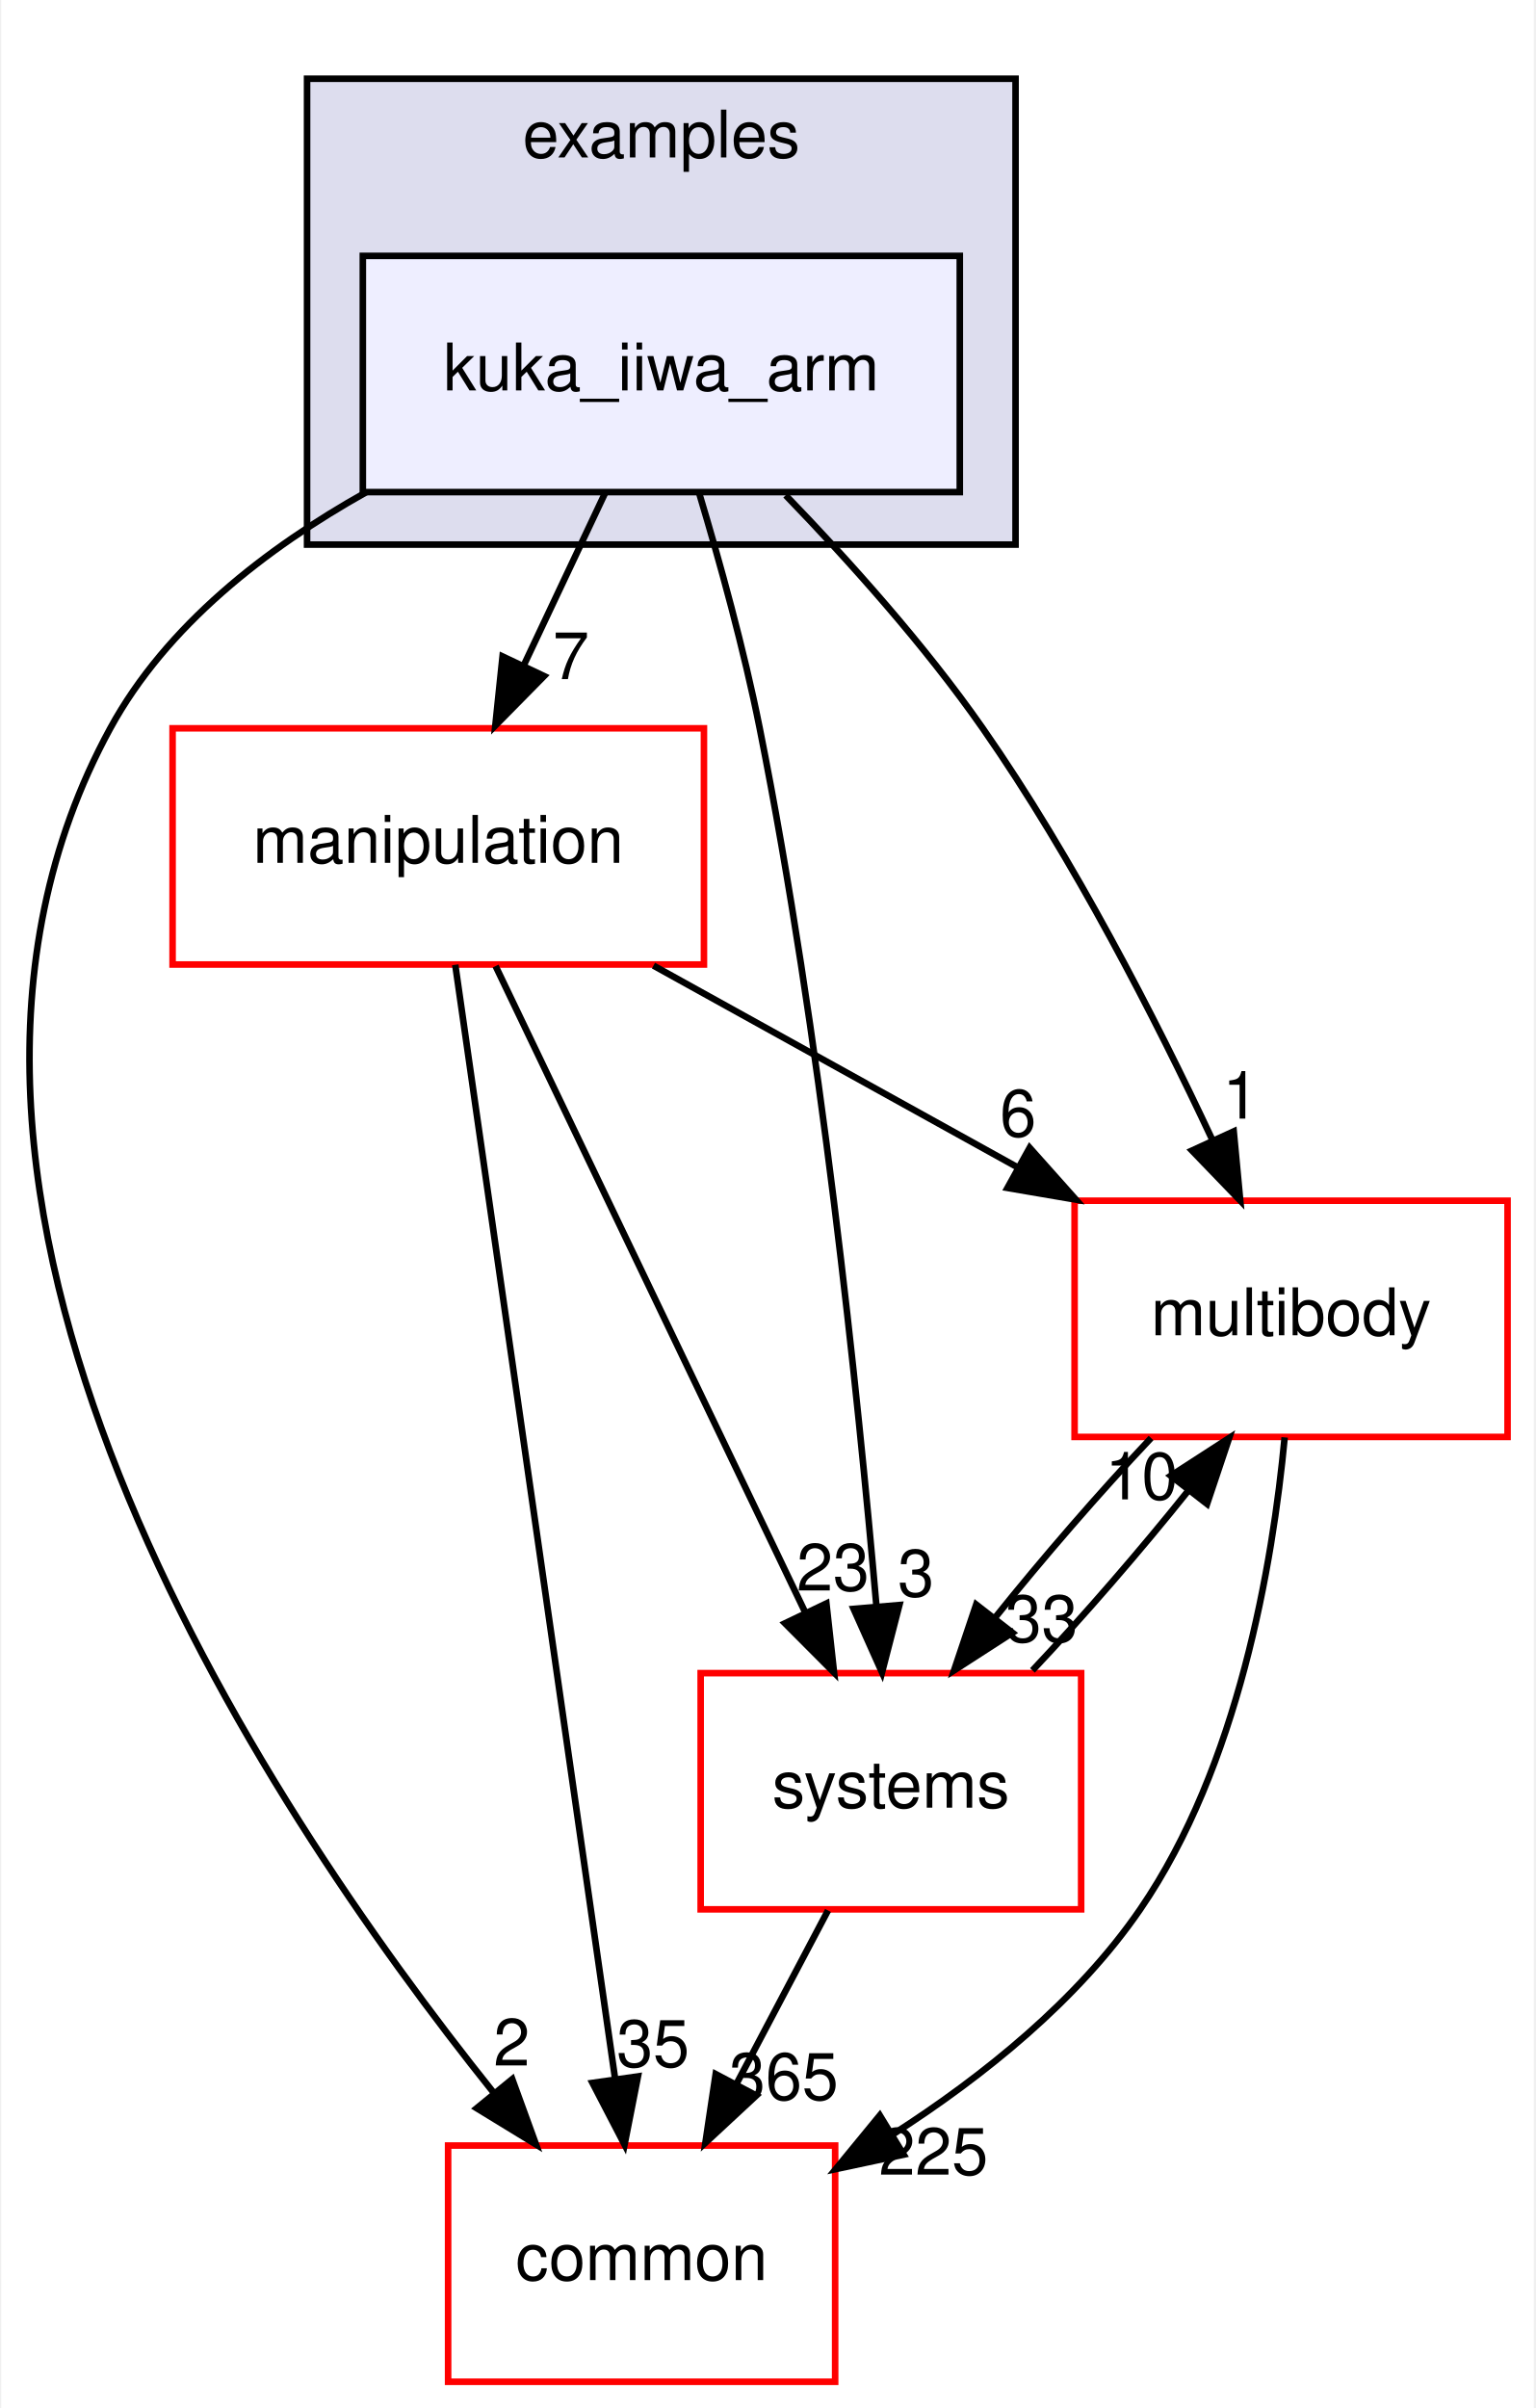
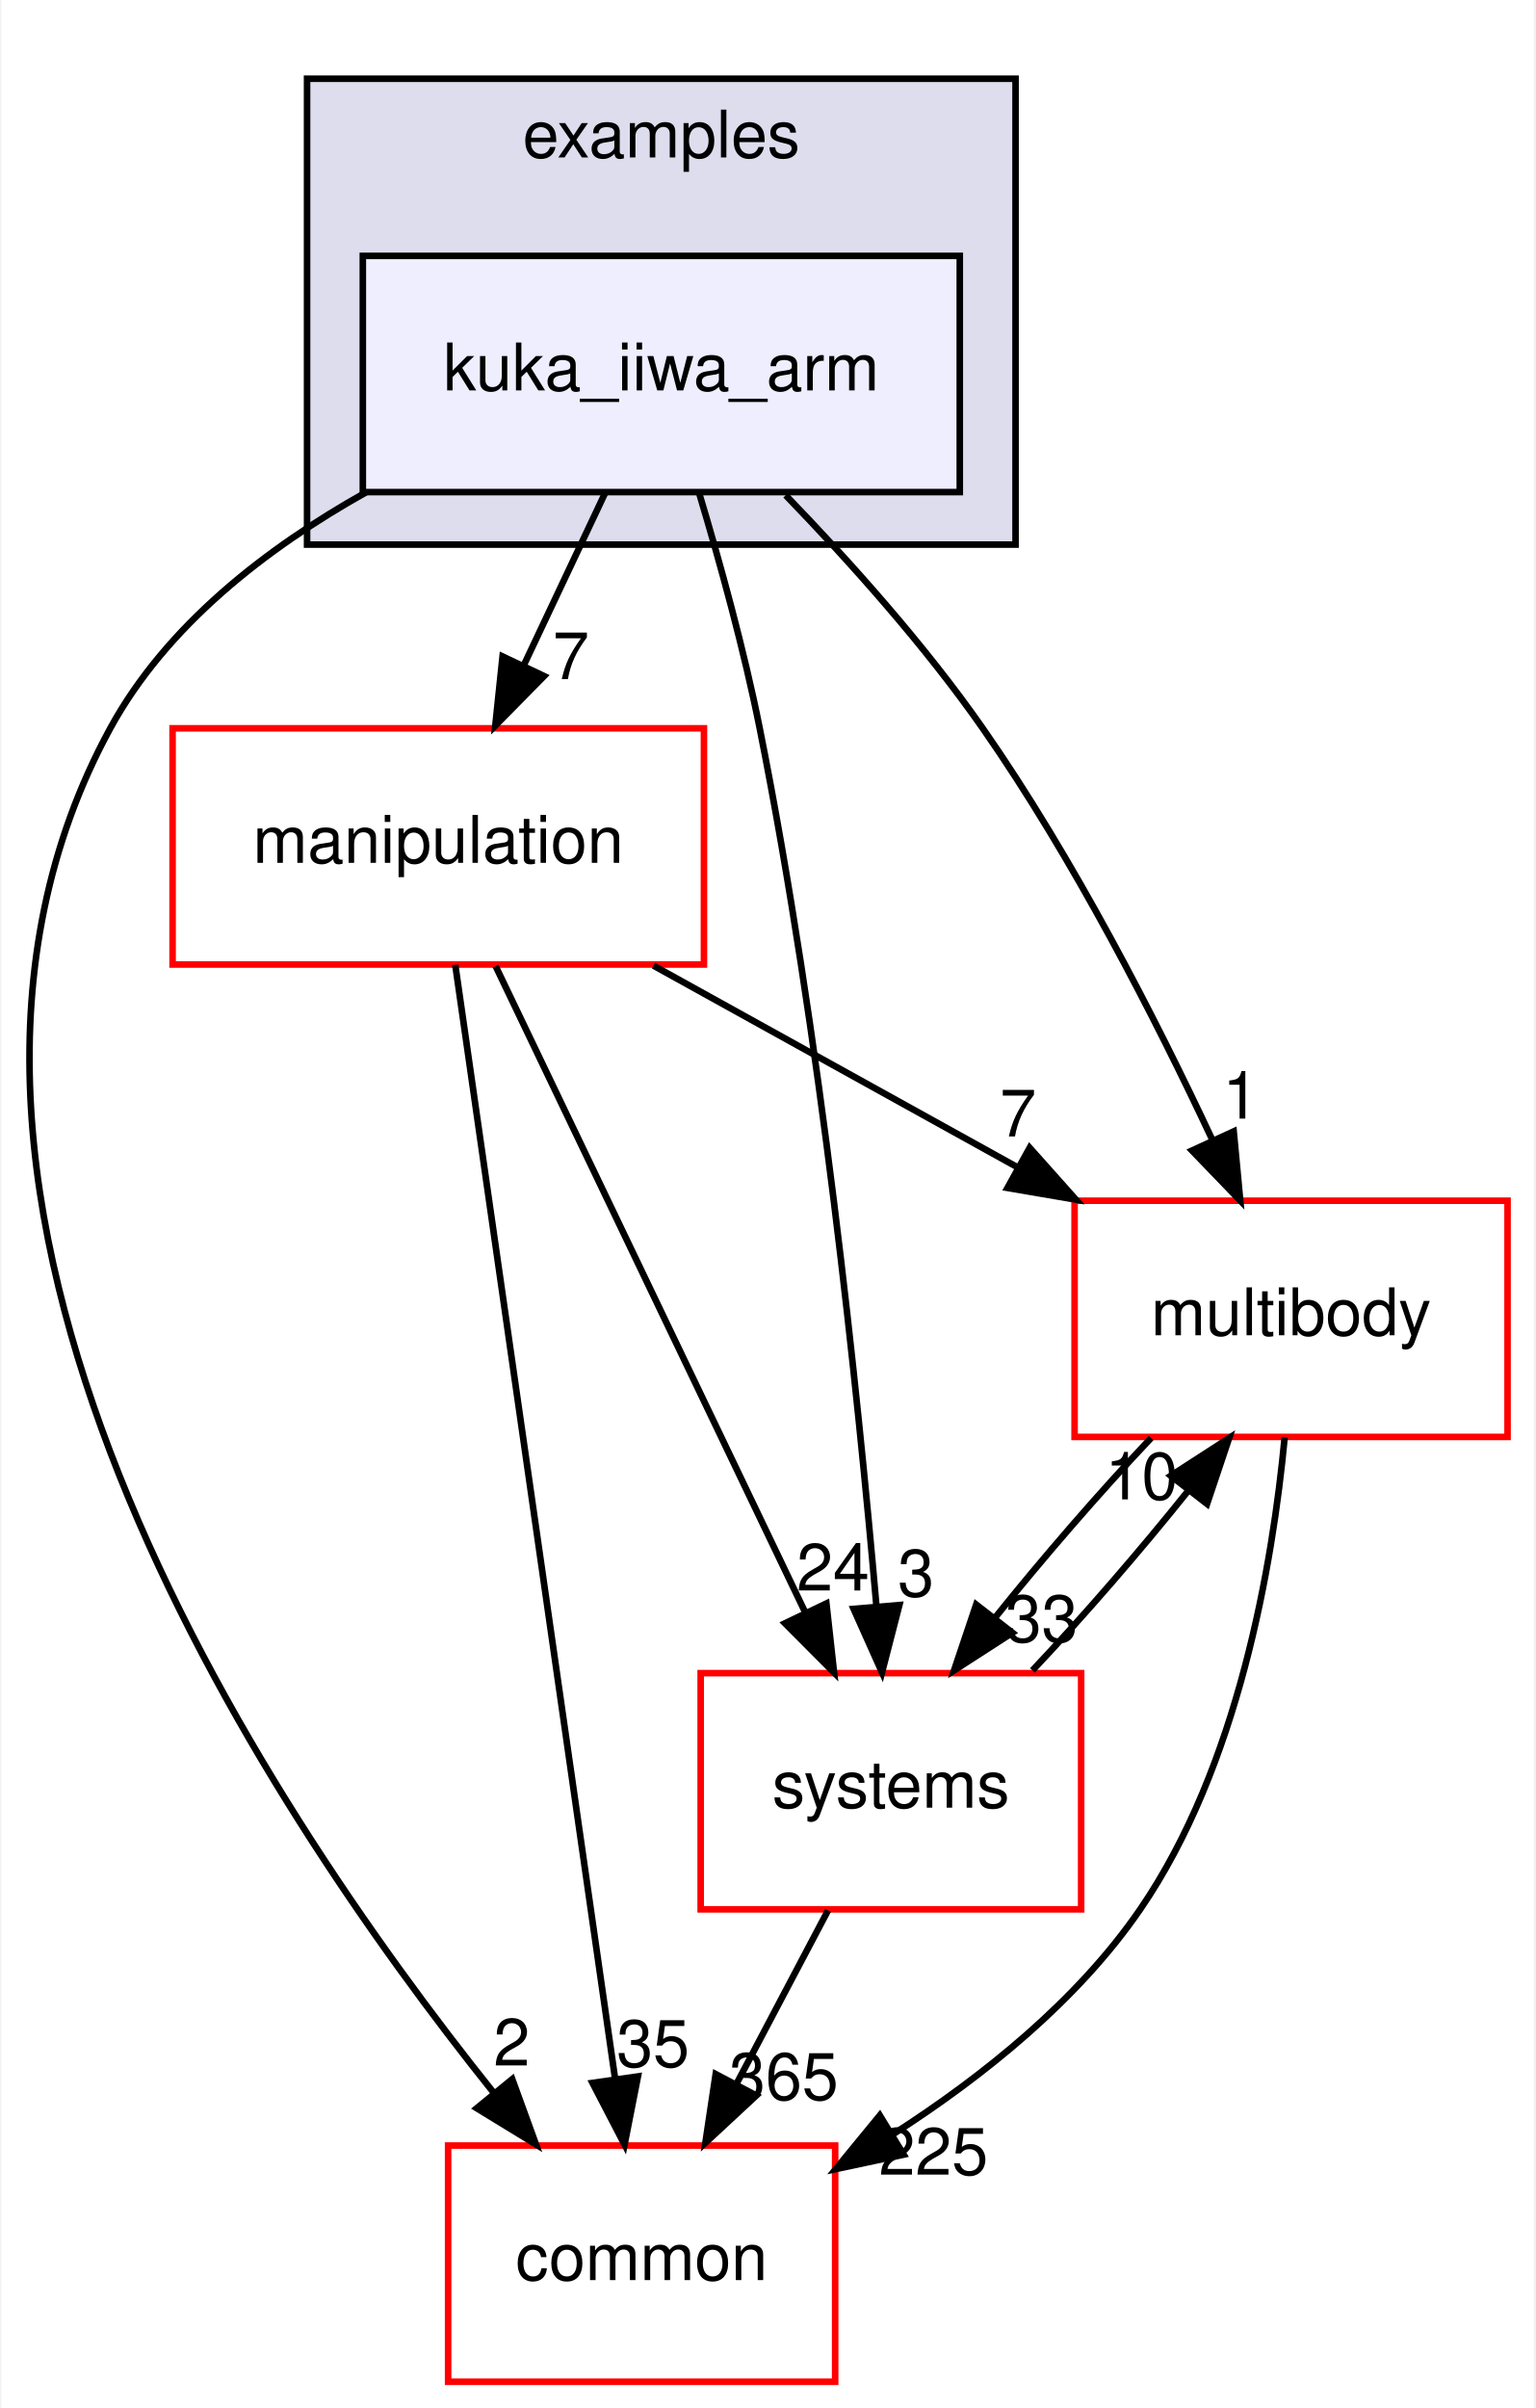
<svg xmlns="http://www.w3.org/2000/svg" xmlns:xlink="http://www.w3.org/1999/xlink" width="234pt" height="367pt" viewBox="0.00 0.00 233.62 367.00">
  <g id="graph0" class="graph" transform="scale(1 1) rotate(0) translate(4 363)">
    <polygon fill="#ffffff" stroke="transparent" points="-4,4 -4,-363 229.619,-363 229.619,4 -4,4" />
    <g id="clust1" class="cluster">
      <g id="a_clust1">
        <a xlink:href="dir_bf85a0c13984f214f436b2edc519c6dd.html" target="_top" xlink:title="examples">
          <polygon fill="#ddddee" stroke="#000000" points="42.619,-280 42.619,-351 150.619,-351 150.619,-280 42.619,-280" />
          <text text-anchor="middle" x="96.619" y="-339" font-family="Helvetica,sans-Serif" font-size="10.00" fill="#000000">examples</text>
        </a>
      </g>
    </g>
    <g id="node1" class="node">
      <g id="a_node1">
        <a xlink:href="dir_d42ade6542543a8b520c5d5191846d08.html" target="_top" xlink:title="kuka_iiwa_arm">
          <polygon fill="#eeeeff" stroke="#000000" points="142.119,-324 51.119,-324 51.119,-288 142.119,-288 142.119,-324" />
          <text text-anchor="middle" x="96.619" y="-303.5" font-family="Helvetica,sans-Serif" font-size="10.00" fill="#000000">kuka_iiwa_arm</text>
        </a>
      </g>
    </g>
    <g id="node2" class="node">
      <g id="a_node2">
        <a xlink:href="dir_39b8b3c6654246a9c12332c930bc7d3f.html" target="_top" xlink:title="multibody">
          <polygon fill="#ffffff" stroke="#ff0000" points="225.619,-180 159.619,-180 159.619,-144 225.619,-144 225.619,-180" />
          <text text-anchor="middle" x="192.619" y="-159.5" font-family="Helvetica,sans-Serif" font-size="10.00" fill="#000000">multibody</text>
        </a>
      </g>
    </g>
    <g id="edge1" class="edge">
      <path fill="none" stroke="#000000" d="M115.578,-287.515C125.24,-277.525 136.783,-264.667 145.619,-252 159.468,-232.147 171.982,-207.697 180.61,-189.293" />
      <polygon fill="#000000" stroke="#000000" points="183.877,-190.567 184.87,-180.019 177.516,-187.645 183.877,-190.567" />
      <g id="a_edge1-headlabel">
        <a xlink:href="dir_000020_000049.html" target="_top" xlink:title="1">
          <text text-anchor="middle" x="184.956" y="-192.518" font-family="Helvetica,sans-Serif" font-size="10.00" fill="#000000">1</text>
        </a>
      </g>
    </g>
    <g id="node3" class="node">
      <g id="a_node3">
        <a xlink:href="dir_758aa030403a70af025108ac41d12d0d.html" target="_top" xlink:title="manipulation">
          <polygon fill="#ffffff" stroke="#ff0000" points="103.119,-252 22.119,-252 22.119,-216 103.119,-216 103.119,-252" />
          <text text-anchor="middle" x="62.619" y="-231.5" font-family="Helvetica,sans-Serif" font-size="10.00" fill="#000000">manipulation</text>
        </a>
      </g>
    </g>
    <g id="edge2" class="edge">
      <path fill="none" stroke="#000000" d="M88.039,-287.831C84.283,-279.877 79.793,-270.369 75.639,-261.572" />
      <polygon fill="#000000" stroke="#000000" points="78.749,-259.961 71.314,-252.413 72.419,-262.95 78.749,-259.961" />
      <g id="a_edge2-headlabel">
        <a xlink:href="dir_000020_000042.html" target="_top" xlink:title="7">
          <text text-anchor="middle" x="82.851" y="-259.499" font-family="Helvetica,sans-Serif" font-size="10.00" fill="#000000">7</text>
        </a>
      </g>
    </g>
    <g id="node4" class="node">
      <g id="a_node4">
        <a xlink:href="dir_a36da230f0956f48b11c85f7d599788f.html" target="_top" xlink:title="common">
          <polygon fill="#ffffff" stroke="#ff0000" points="123.119,-36 64.119,-36 64.119,0 123.119,0 123.119,-36" />
          <text text-anchor="middle" x="93.619" y="-15.5" font-family="Helvetica,sans-Serif" font-size="10.00" fill="#000000">common</text>
        </a>
      </g>
    </g>
    <g id="edge3" class="edge">
      <path fill="none" stroke="#000000" d="M51.64,-287.986C36.445,-279.476 21.176,-267.673 12.619,-252 -25.99,-181.281 35.348,-88.689 70.983,-44.156" />
      <polygon fill="#000000" stroke="#000000" points="73.898,-46.12 77.519,-36.163 68.479,-41.689 73.898,-46.12" />
      <g id="a_edge3-headlabel">
        <a xlink:href="dir_000020_000006.html" target="_top" xlink:title="2">
          <text text-anchor="middle" x="73.82" y="-48.2" font-family="Helvetica,sans-Serif" font-size="10.00" fill="#000000">2</text>
        </a>
      </g>
    </g>
    <g id="node5" class="node">
      <g id="a_node5">
        <a xlink:href="dir_b7a0e33b407baa23d8a077e33033c988.html" target="_top" xlink:title="systems">
          <polygon fill="#ffffff" stroke="#ff0000" points="160.619,-108 102.619,-108 102.619,-72 160.619,-72 160.619,-108" />
          <text text-anchor="middle" x="131.619" y="-87.5" font-family="Helvetica,sans-Serif" font-size="10.00" fill="#000000">systems</text>
        </a>
      </g>
    </g>
    <g id="edge4" class="edge">
      <path fill="none" stroke="#000000" d="M102.439,-287.668C105.549,-277.292 109.221,-264.023 111.619,-252 120.883,-205.559 126.575,-150.719 129.41,-118.234" />
      <polygon fill="#000000" stroke="#000000" points="132.911,-118.378 130.263,-108.119 125.935,-117.789 132.911,-118.378" />
      <g id="a_edge4-headlabel">
        <a xlink:href="dir_000020_000073.html" target="_top" xlink:title="3">
          <text text-anchor="middle" x="135.438" y="-119.698" font-family="Helvetica,sans-Serif" font-size="10.00" fill="#000000">3</text>
        </a>
      </g>
    </g>
    <g id="edge5" class="edge">
      <path fill="none" stroke="#000000" d="M191.643,-143.932C189.817,-124.608 184.588,-93.805 169.619,-72 160.075,-58.098 145.713,-46.568 132.034,-37.782" />
      <polygon fill="#000000" stroke="#000000" points="133.564,-34.616 123.202,-32.407 129.925,-40.595 133.564,-34.616" />
      <g id="a_edge5-headlabel">
        <a xlink:href="dir_000049_000006.html" target="_top" xlink:title="225">
          <text text-anchor="middle" x="138.11" y="-31.559" font-family="Helvetica,sans-Serif" font-size="10.00" fill="#000000">225</text>
        </a>
      </g>
    </g>
    <g id="edge6" class="edge">
      <path fill="none" stroke="#000000" d="M171.274,-143.831C163.44,-135.539 154.789,-125.557 147.496,-116.453" />
      <polygon fill="#000000" stroke="#000000" points="150.145,-114.158 141.243,-108.413 144.62,-118.456 150.145,-114.158" />
      <g id="a_edge6-headlabel">
        <a xlink:href="dir_000049_000073.html" target="_top" xlink:title="33">
          <text text-anchor="middle" x="154.593" y="-112.752" font-family="Helvetica,sans-Serif" font-size="10.00" fill="#000000">33</text>
        </a>
      </g>
    </g>
    <g id="edge7" class="edge">
      <path fill="none" stroke="#000000" d="M95.424,-215.831C112.205,-206.537 132.817,-195.121 150.735,-185.197" />
      <polygon fill="#000000" stroke="#000000" points="152.773,-188.07 159.825,-180.163 149.381,-181.946 152.773,-188.07" />
      <g id="a_edge7-headlabel">
-         <a xlink:href="dir_000042_000049.html" target="_top" xlink:title="6">
-           <text text-anchor="middle" x="151.004" y="-189.795" font-family="Helvetica,sans-Serif" font-size="10.00" fill="#000000">6</text>
+         <a xlink:href="dir_000042_000049.html" target="_top" xlink:title="7">
+           <text text-anchor="middle" x="151.004" y="-189.795" font-family="Helvetica,sans-Serif" font-size="10.00" fill="#000000">7</text>
        </a>
      </g>
    </g>
    <g id="edge8" class="edge">
      <path fill="none" stroke="#000000" d="M65.209,-215.956C70.611,-178.314 83.115,-91.187 89.583,-46.125" />
      <polygon fill="#000000" stroke="#000000" points="93.059,-46.541 91.015,-36.145 86.13,-45.546 93.059,-46.541" />
      <g id="a_edge8-headlabel">
        <a xlink:href="dir_000042_000006.html" target="_top" xlink:title="35">
          <text text-anchor="middle" x="95.359" y="-48.002" font-family="Helvetica,sans-Serif" font-size="10.00" fill="#000000">35</text>
        </a>
      </g>
    </g>
    <g id="edge9" class="edge">
      <path fill="none" stroke="#000000" d="M71.358,-215.762C83.282,-190.876 104.746,-146.082 118.578,-117.216" />
      <polygon fill="#000000" stroke="#000000" points="121.786,-118.62 122.951,-108.09 115.473,-115.595 121.786,-118.62" />
      <g id="a_edge9-headlabel">
-         <a xlink:href="dir_000042_000073.html" target="_top" xlink:title="23">
-           <text text-anchor="middle" x="122.793" y="-120.589" font-family="Helvetica,sans-Serif" font-size="10.00" fill="#000000">23</text>
+         <a xlink:href="dir_000042_000073.html" target="_top" xlink:title="24">
+           <text text-anchor="middle" x="122.793" y="-120.589" font-family="Helvetica,sans-Serif" font-size="10.00" fill="#000000">24</text>
        </a>
      </g>
    </g>
    <g id="edge10" class="edge">
      <path fill="none" stroke="#000000" d="M153.195,-108.413C161.045,-116.739 169.69,-126.728 176.956,-135.814" />
      <polygon fill="#000000" stroke="#000000" points="174.282,-138.078 183.179,-143.831 179.812,-133.786 174.282,-138.078" />
      <g id="a_edge10-headlabel">
        <a xlink:href="dir_000073_000049.html" target="_top" xlink:title="10">
          <text text-anchor="middle" x="169.835" y="-134.479" font-family="Helvetica,sans-Serif" font-size="10.00" fill="#000000">10</text>
        </a>
      </g>
    </g>
    <g id="edge11" class="edge">
      <path fill="none" stroke="#000000" d="M122.03,-71.831C117.787,-63.792 112.707,-54.167 108.023,-45.292" />
      <polygon fill="#000000" stroke="#000000" points="111.1,-43.623 103.337,-36.413 104.909,-46.891 111.1,-43.623" />
      <g id="a_edge11-headlabel">
        <a xlink:href="dir_000073_000006.html" target="_top" xlink:title="365">
          <text text-anchor="middle" x="115.289" y="-42.977" font-family="Helvetica,sans-Serif" font-size="10.00" fill="#000000">365</text>
        </a>
      </g>
    </g>
  </g>
</svg>
